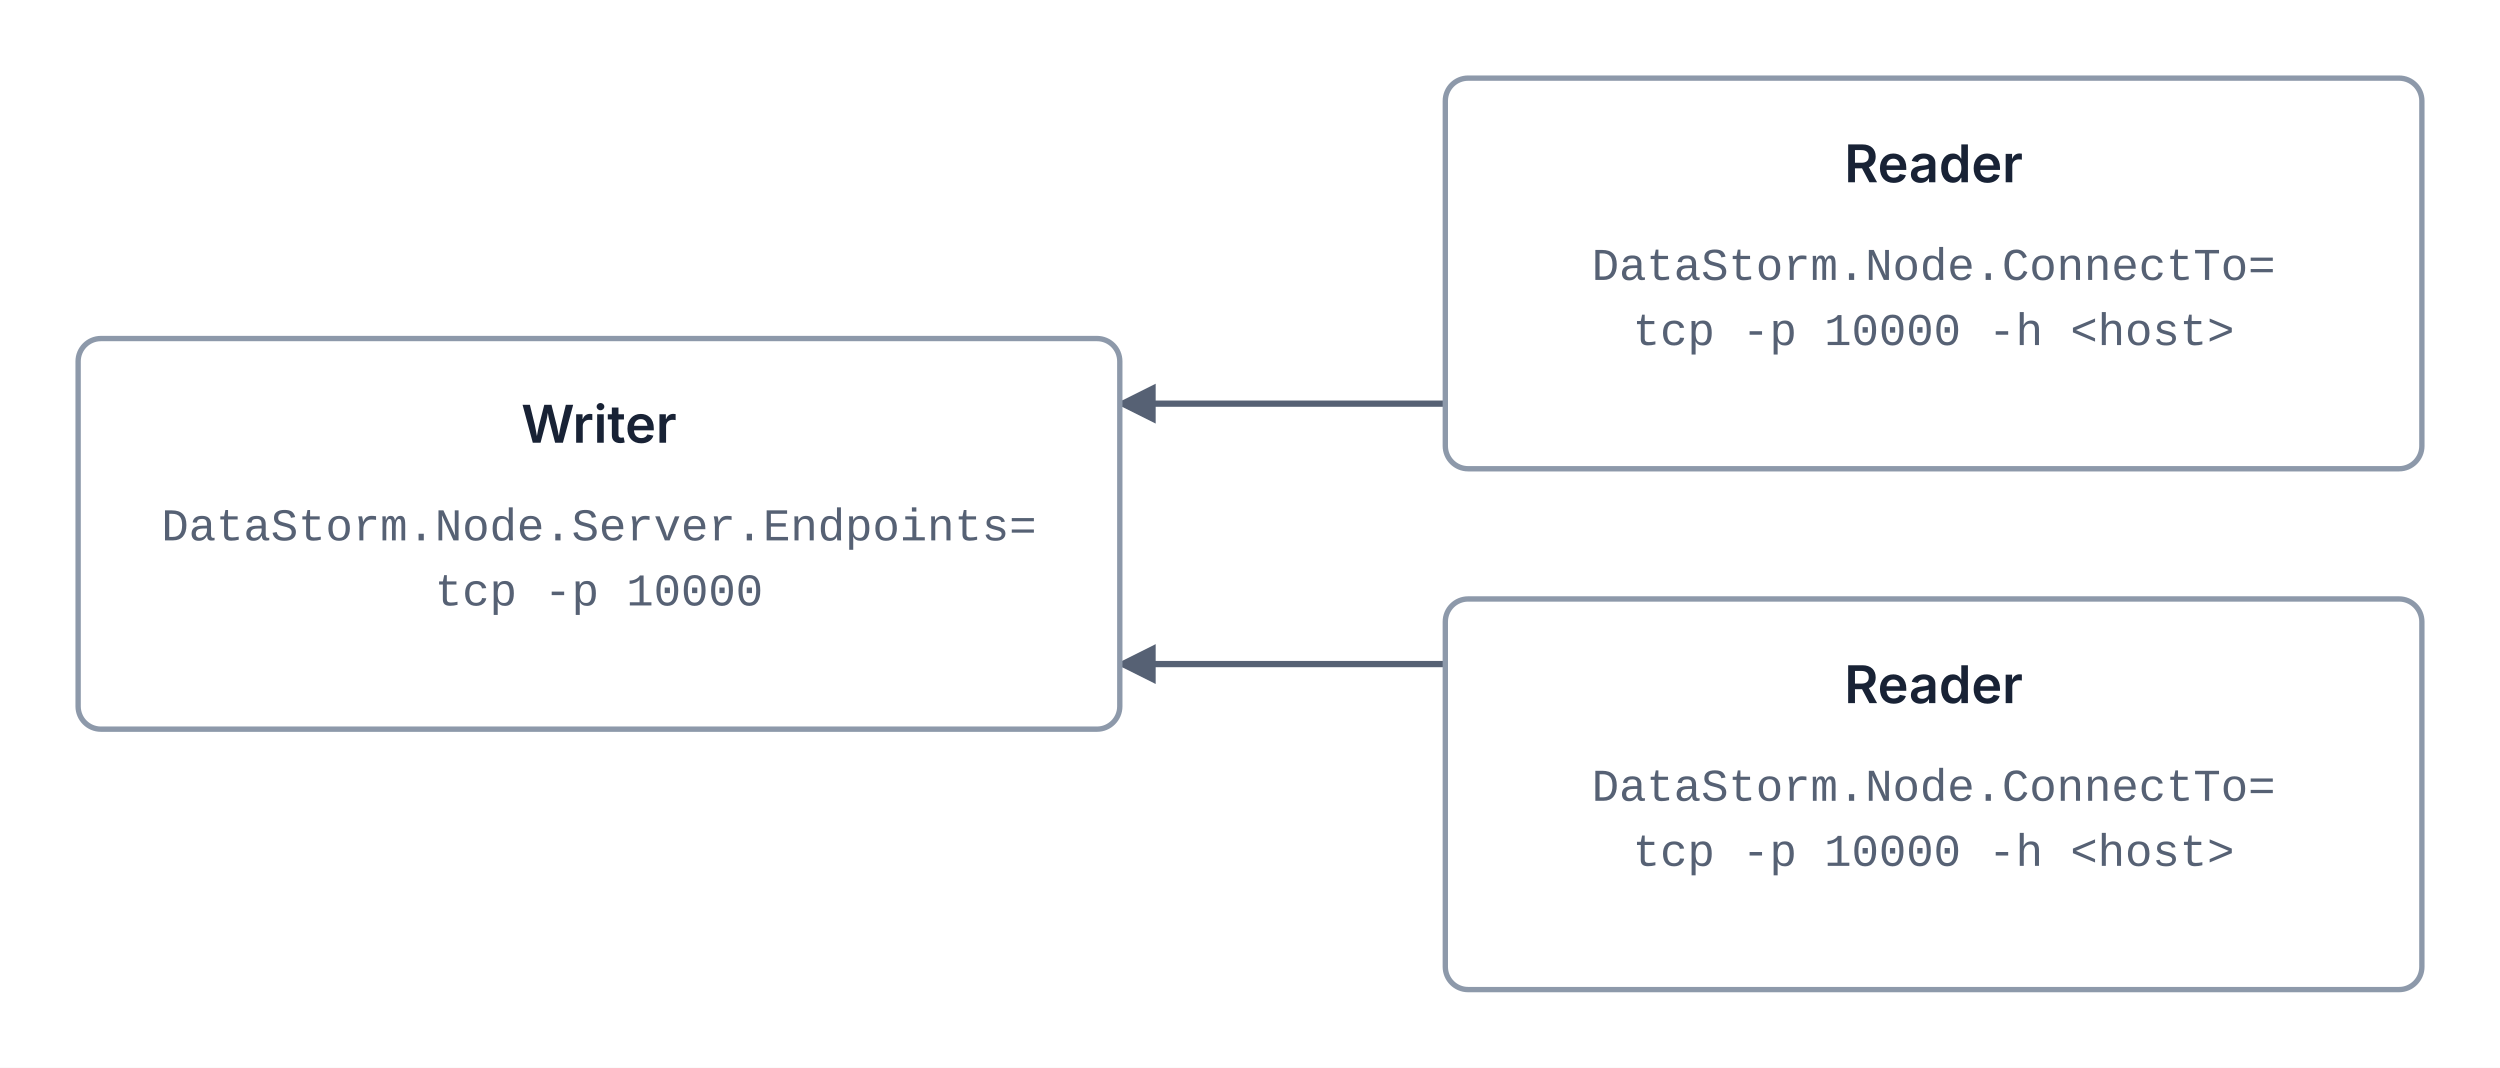
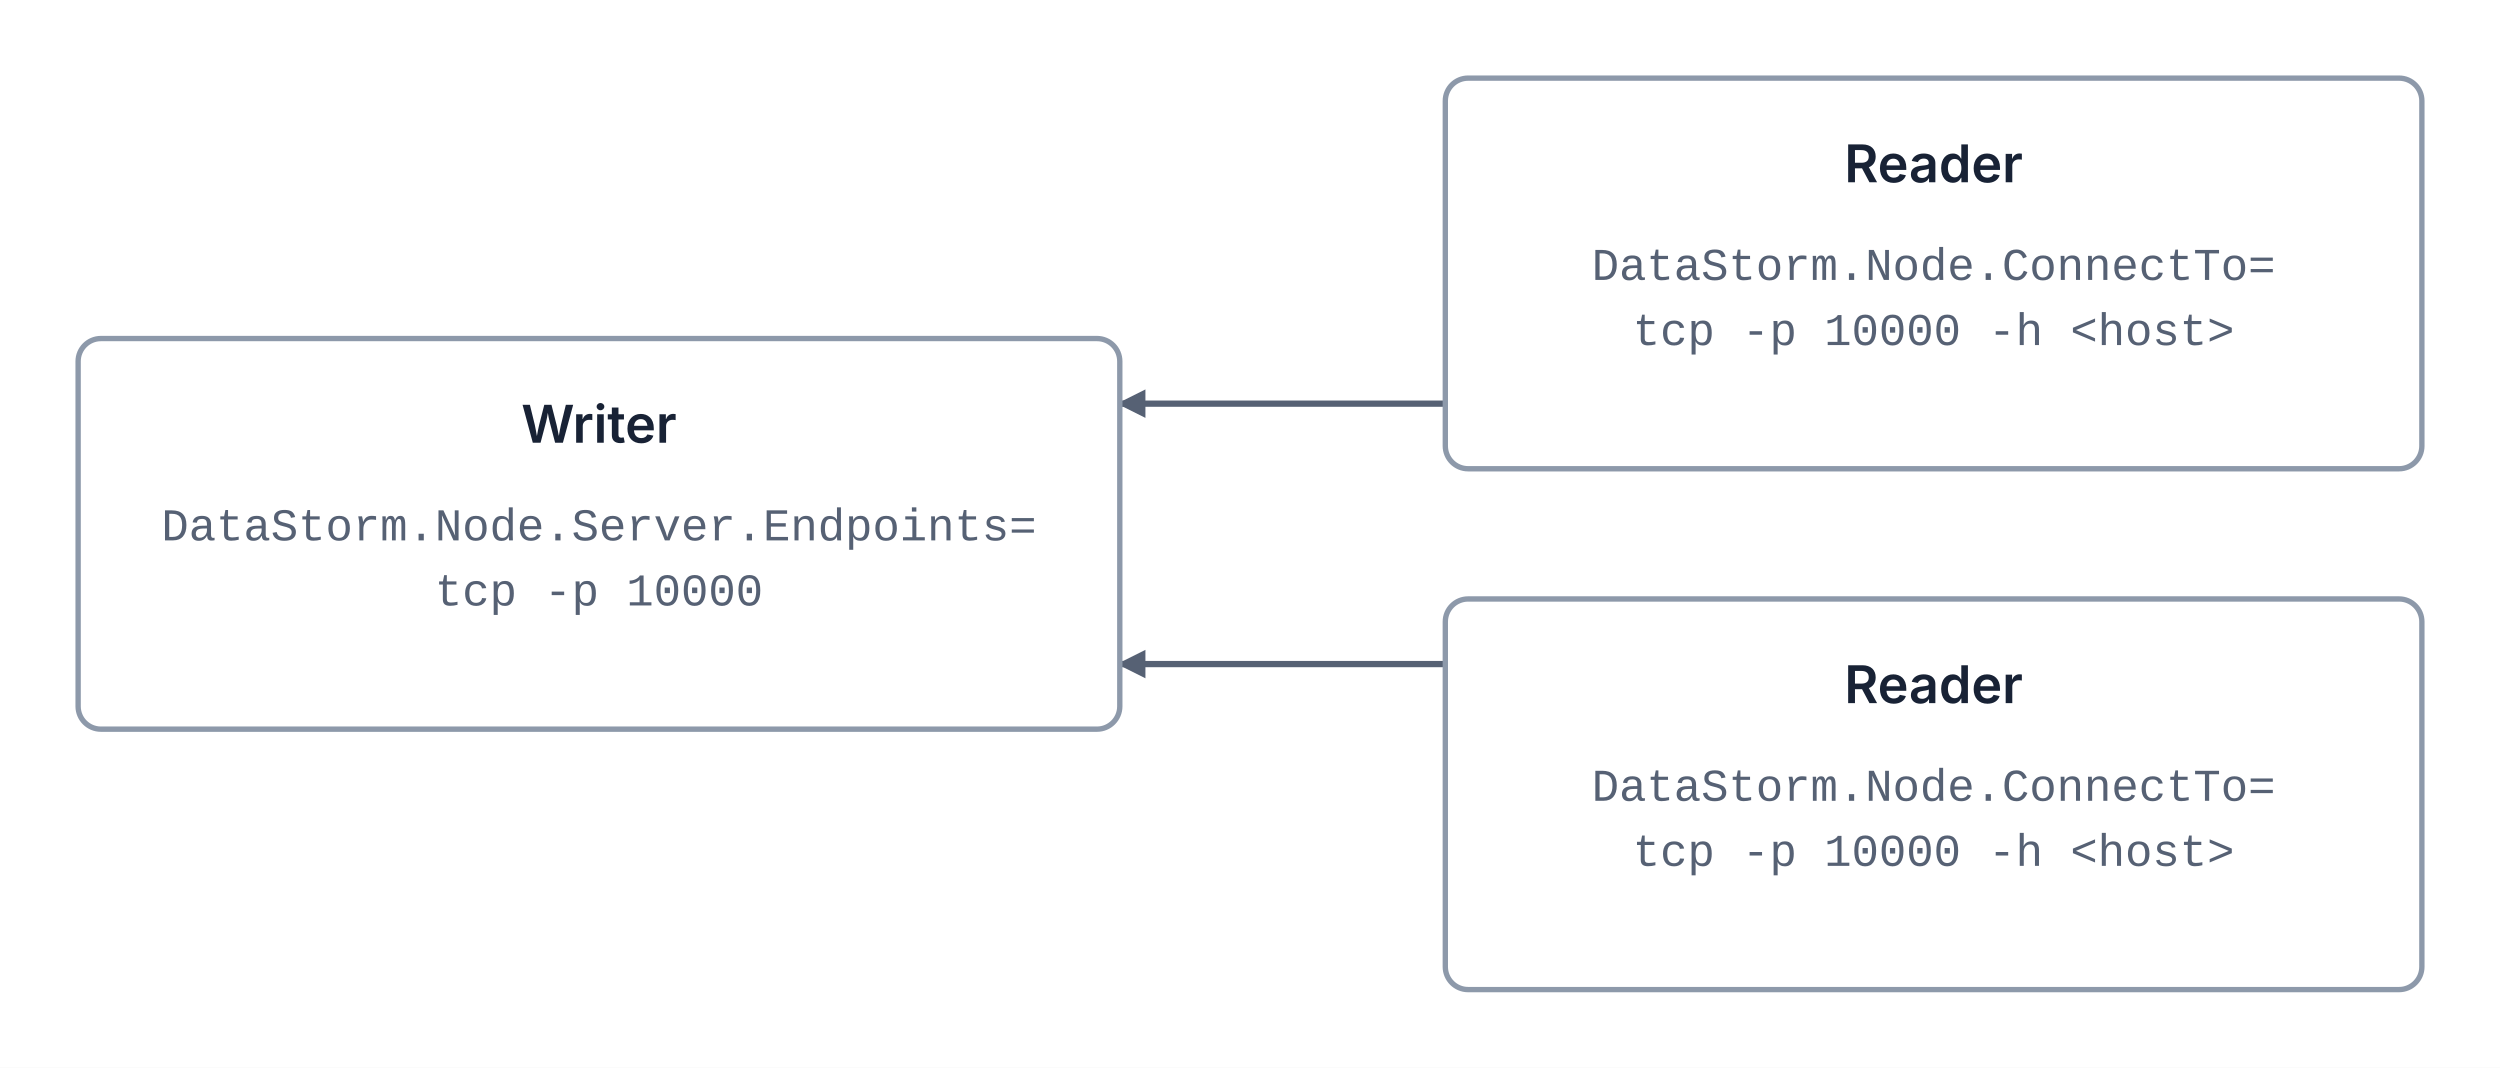
<svg xmlns="http://www.w3.org/2000/svg" width="700" height="298.96" viewBox="0 0 768 328" role="img" aria-labelledby="title description">
  <defs>
-     <marker id="arrow" viewBox="0 0 8 8" refX="7.2" refY="4" markerWidth="7" markerHeight="7" orient="auto-start-reverse">
+     <marker id="arrow" viewBox="0 0 8 8" refX="7.2" refY="4" markerWidth="5" markerHeight="5" orient="auto-start-reverse">
      <path d="M 0 0 L 8 4 L 0 8 Z" fill="#566174" />
    </marker>
  </defs>
  <style>
    text {
      fill: #182235;
      font-family: Inter, ui-sans-serif, system-ui, -apple-system, BlinkMacSystemFont, "Segoe UI", sans-serif;
    }
    .label {
      font-size: 16px;
      font-weight: 600;
      text-anchor: middle;
    }
    .annotation {
      fill: #566174;
      font-size: 14px;
      text-anchor: middle;
    }
    .code {
      font-family: ui-monospace, SFMono-Regular, Menlo, Monaco, Consolas, "Liberation Mono", monospace;
    }
    .application {
      fill: #ffffff;
      stroke: #8d99aa;
      stroke-width: 1.5;
    }
    .connector {
      fill: none;
      stroke: #566174;
      stroke-width: 1.75;
      stroke-linecap: round;
      stroke-linejoin: round;
    }
    .one-way {
      marker-end: url(#arrow);
    }
  </style>
  <rect width="768" height="328" fill="#ffffff" />
  <g id="boundaries" aria-hidden="true">
  </g>
  <g id="connectors" aria-hidden="true">
    <path class="connector one-way" d="M 444 124 H 344" vector-effect="non-scaling-stroke" />
    <path class="connector one-way" d="M 444 204 H 344" vector-effect="non-scaling-stroke" />
  </g>
  <g id="components" aria-hidden="true">
    <rect class="application" x="24" y="104" width="320" height="120" rx="7" vector-effect="non-scaling-stroke" />
    <rect class="application" x="444" y="24" width="300" height="120" rx="7" vector-effect="non-scaling-stroke" />
    <rect class="application" x="444" y="184" width="300" height="120" rx="7" vector-effect="non-scaling-stroke" />
  </g>
  <g id="labels">
    <text class="label" x="184.0" y="136">Writer</text>
    <text class="annotation code" x="184.0" y="166">DataStorm.Node.Server.Endpoints=</text>
    <text class="annotation code" x="184.0" y="186">tcp -p 10000</text>
    <text class="label" x="594.0" y="56">Reader</text>
    <text class="annotation code" x="594.0" y="86">DataStorm.Node.ConnectTo=</text>
    <text class="annotation code" x="594.0" y="106">tcp -p 10000 -h &lt;host&gt;</text>
    <text class="label" x="594.0" y="216">Reader</text>
    <text class="annotation code" x="594.0" y="246">DataStorm.Node.ConnectTo=</text>
    <text class="annotation code" x="594.0" y="266">tcp -p 10000 -h &lt;host&gt;</text>
  </g>
</svg>
